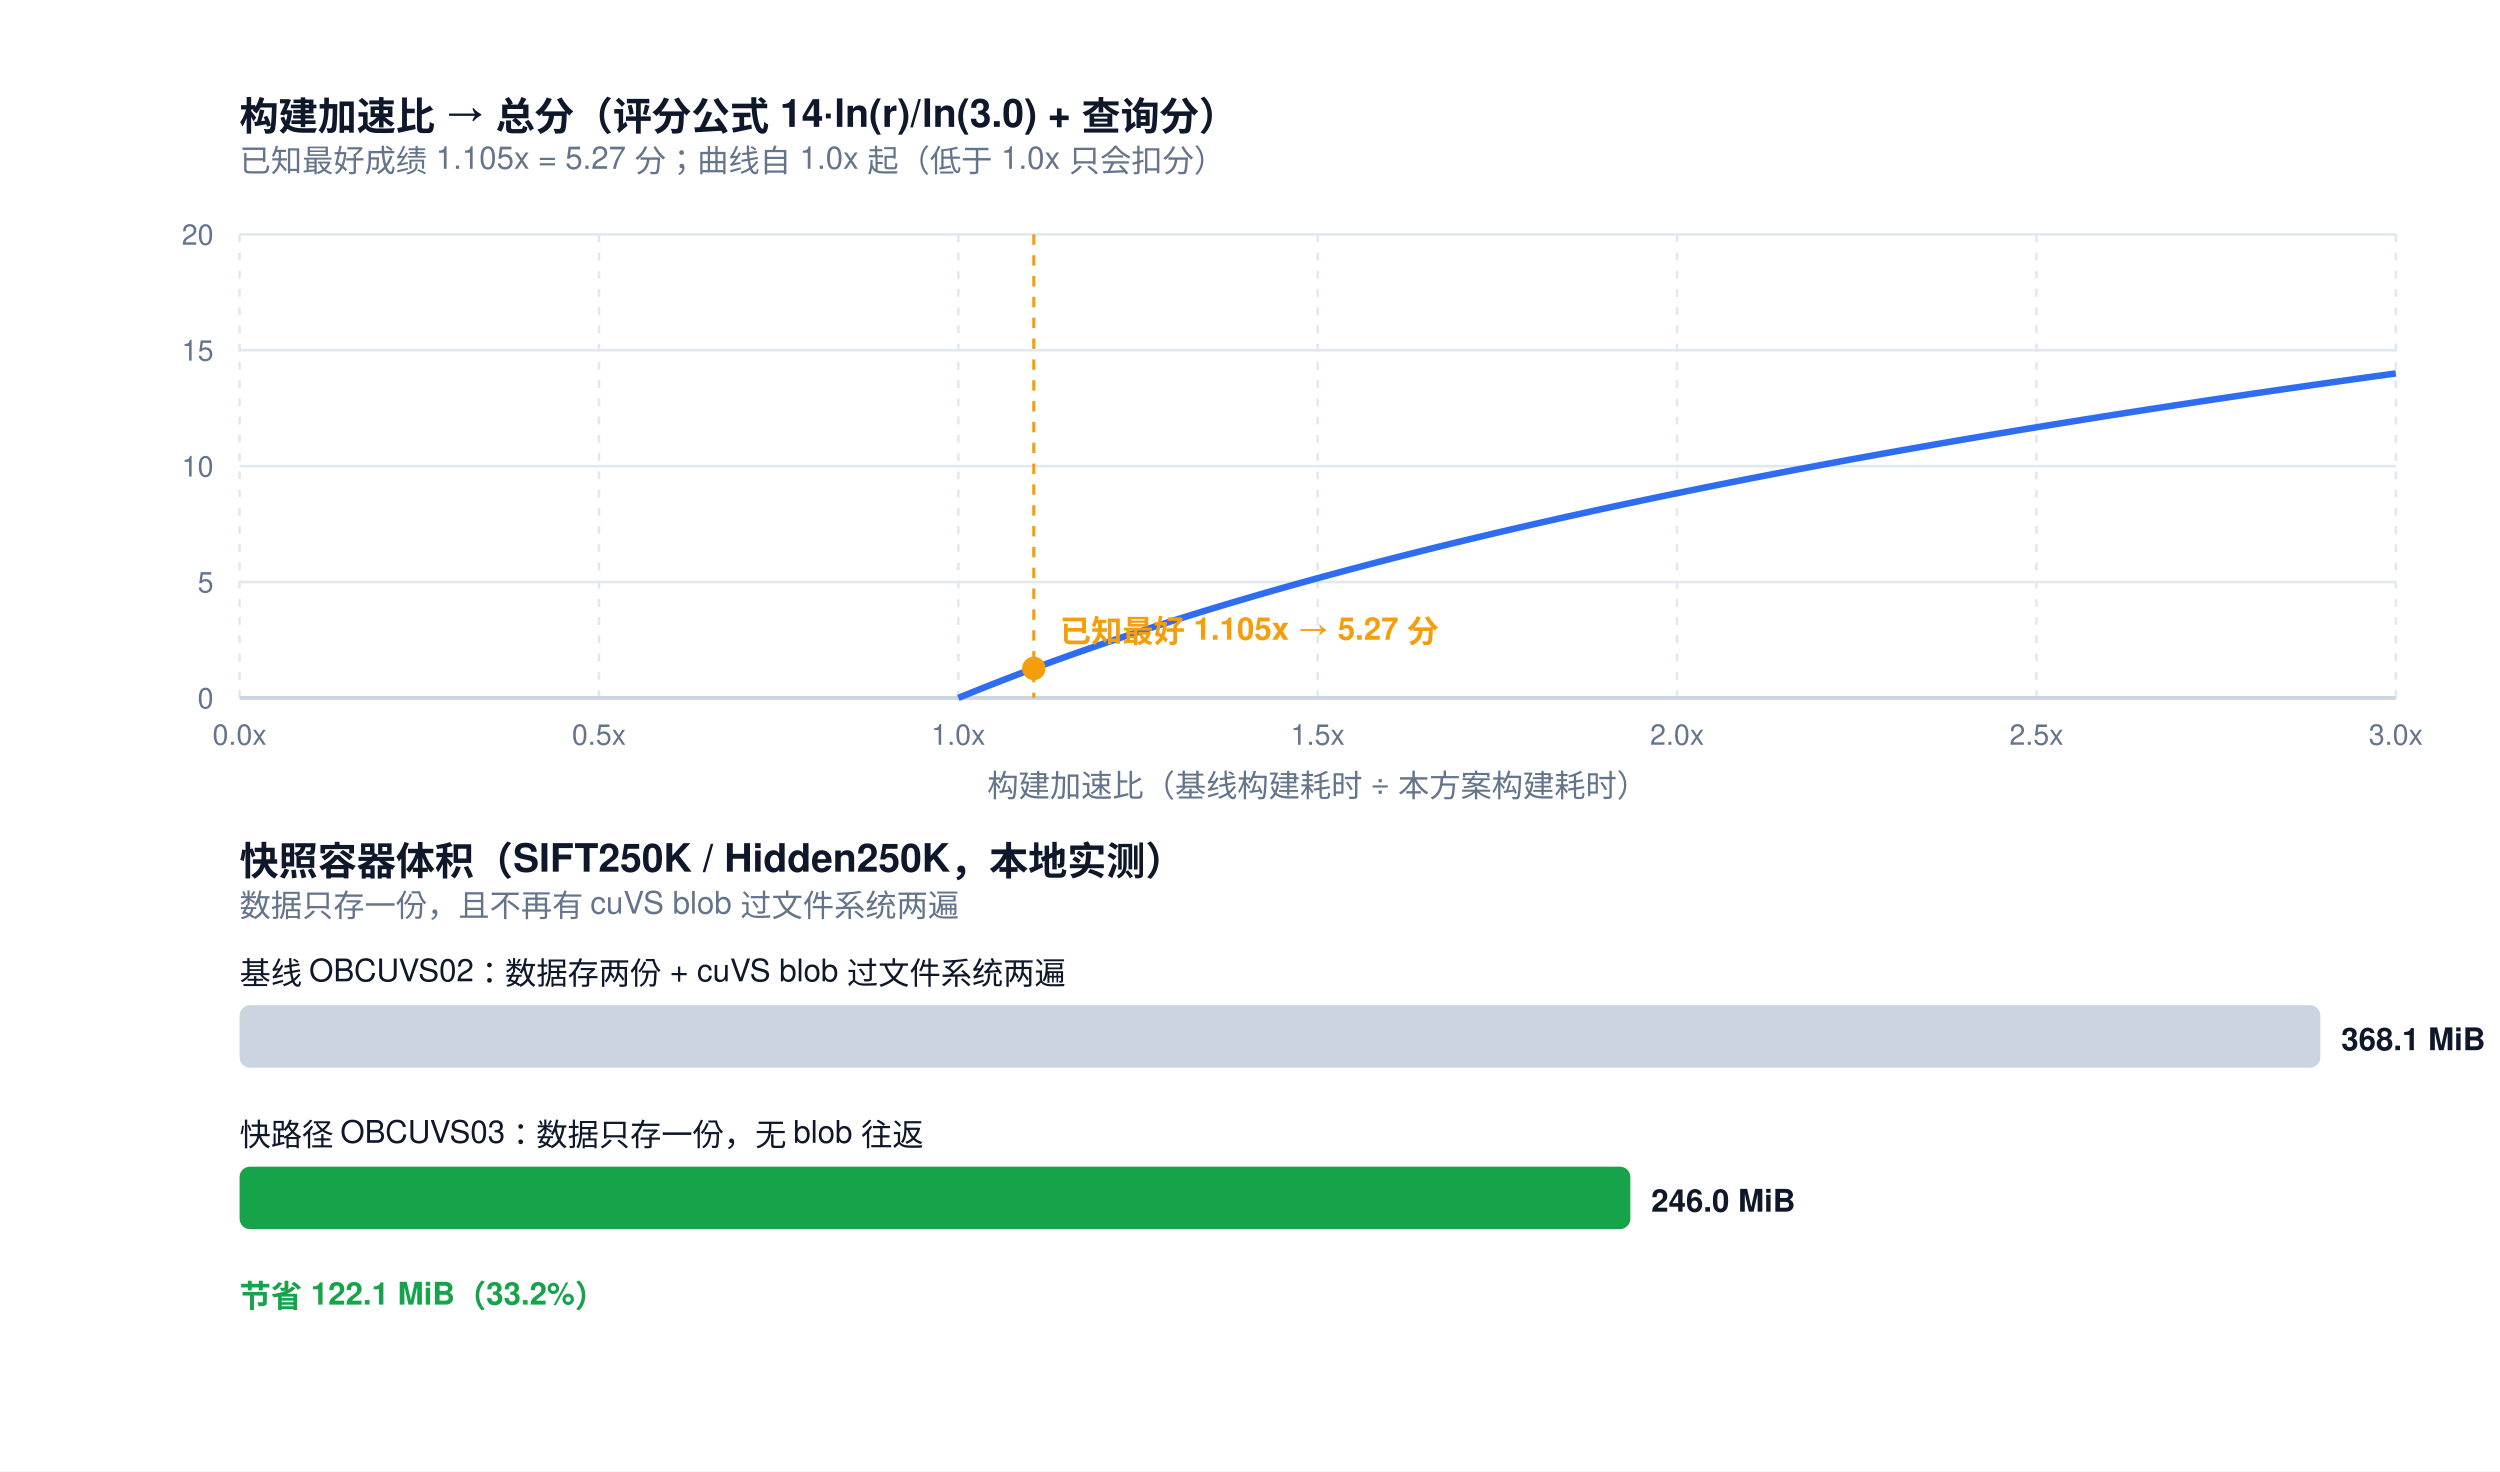
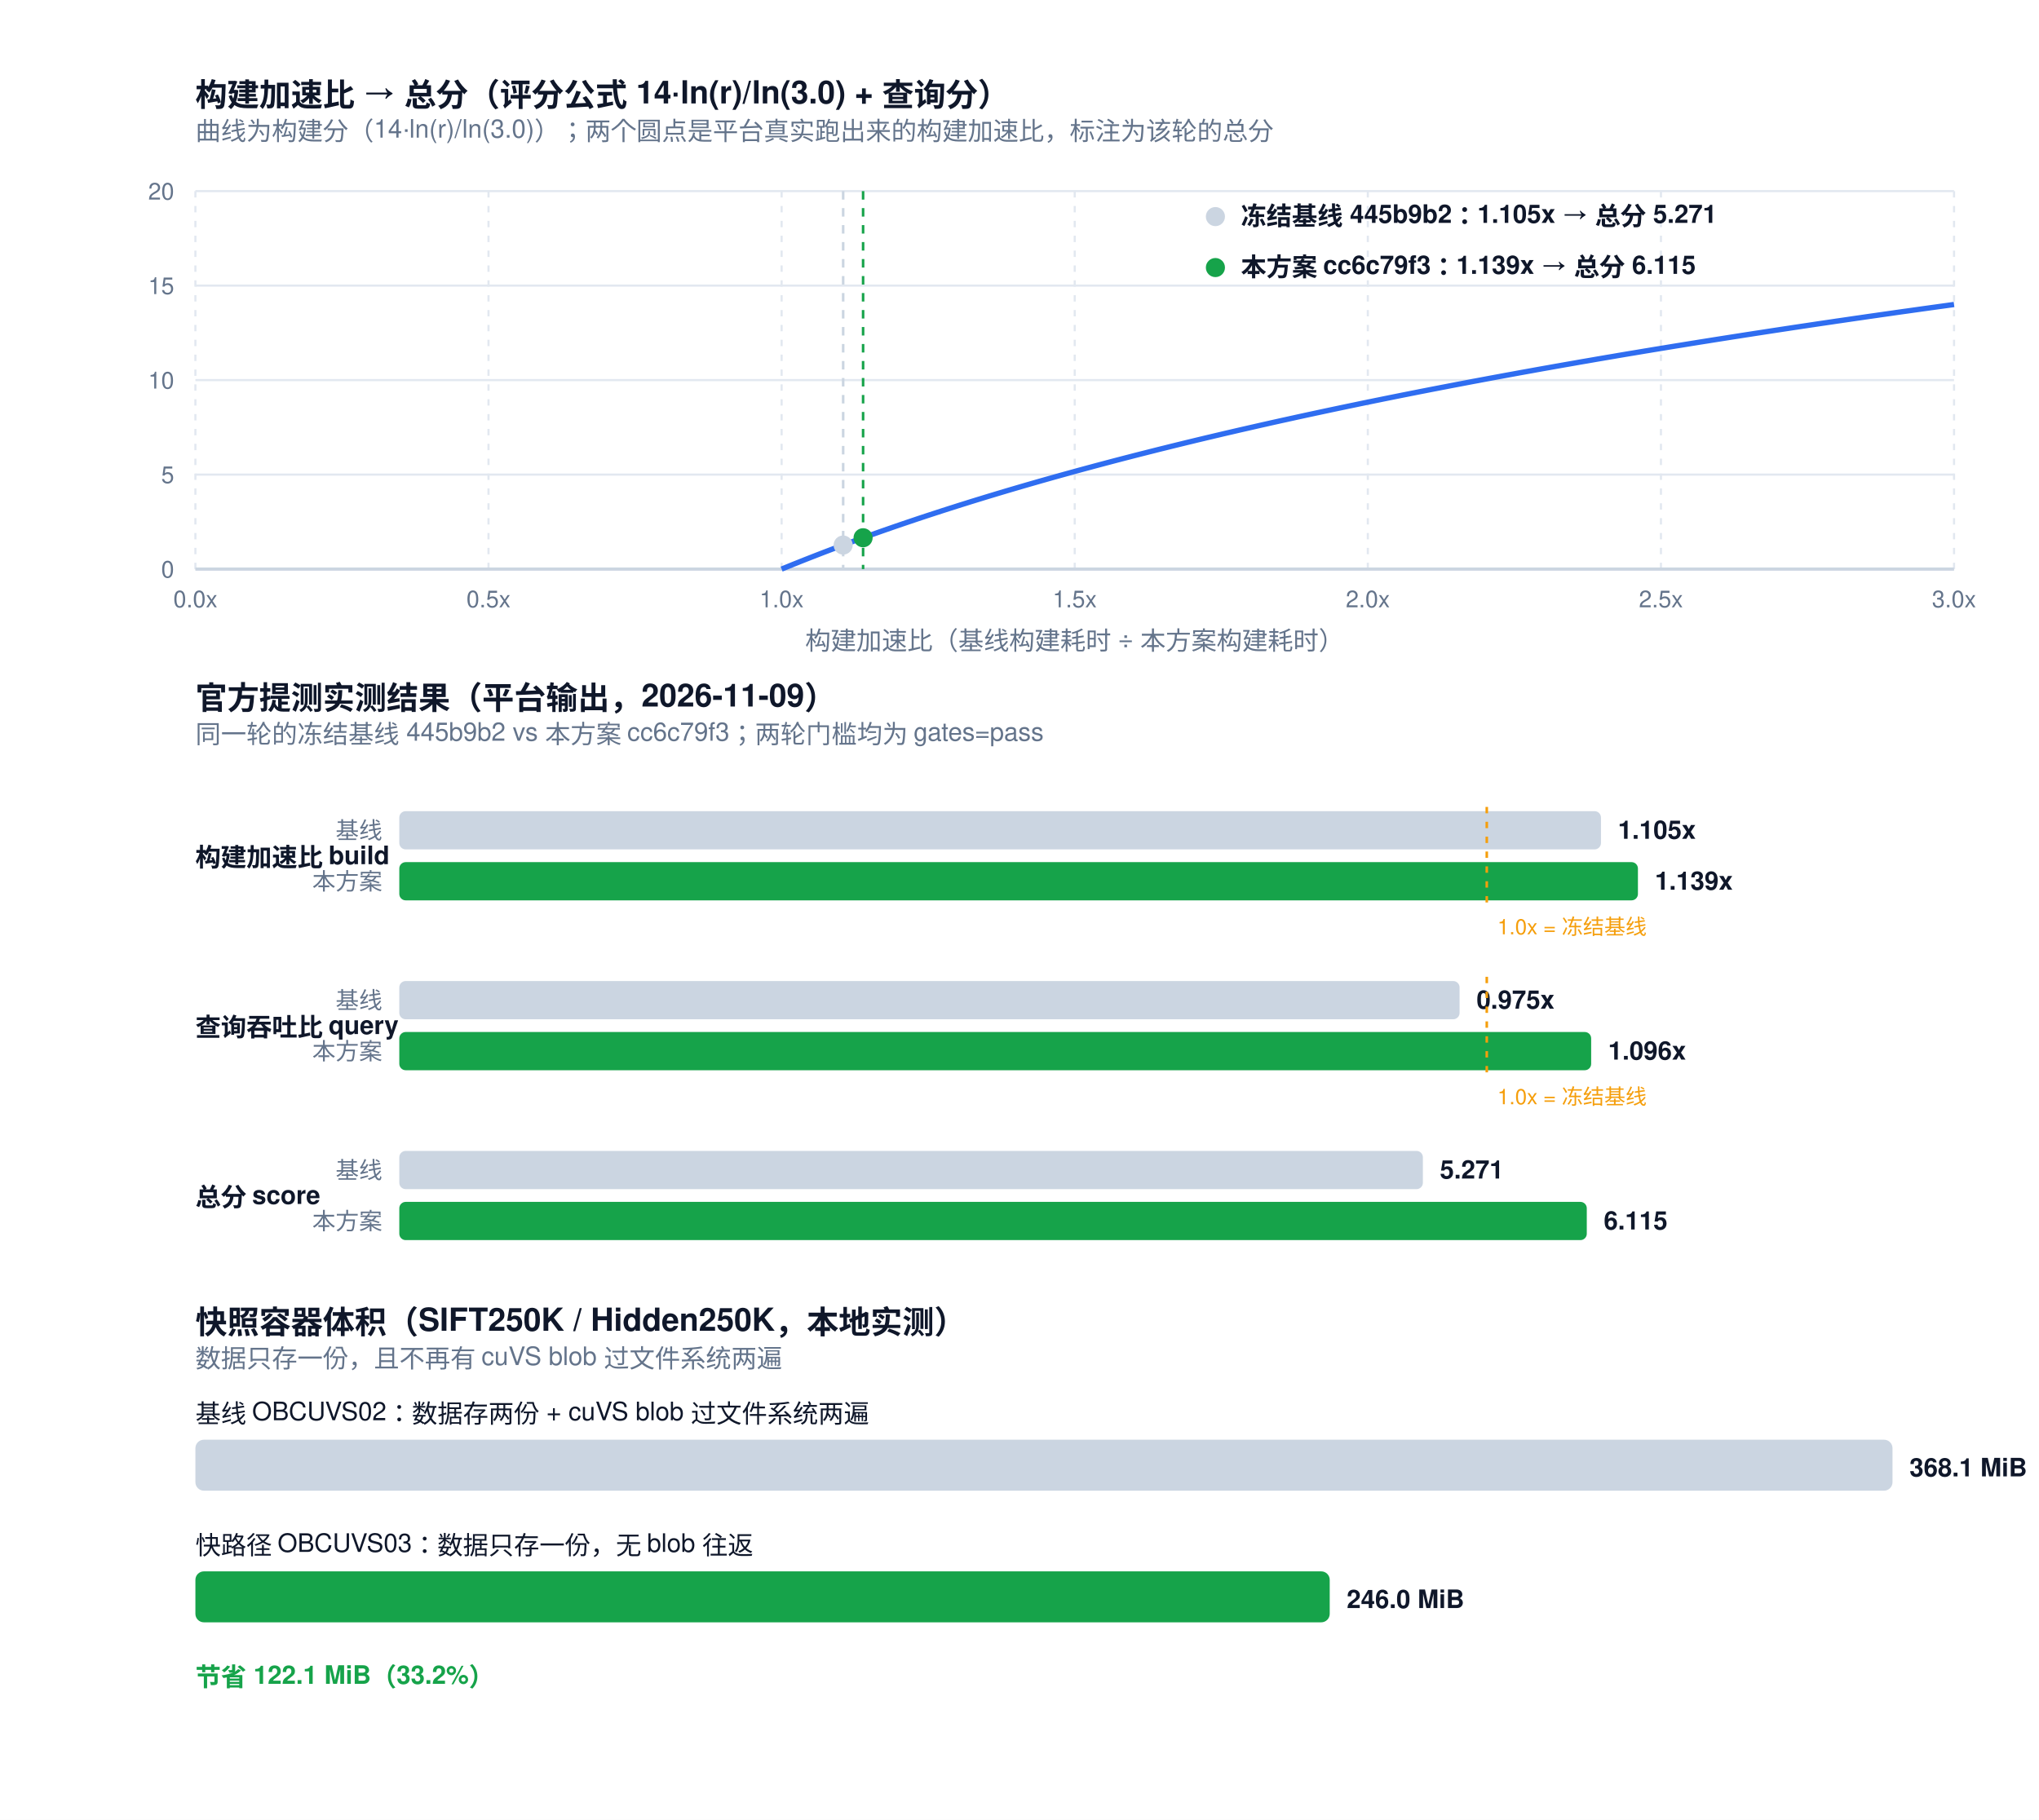
- <svg xmlns="http://www.w3.org/2000/svg" width="960" height="565" viewBox="0 0 960 565" font-family="Segoe UI, PingFang SC, Microsoft YaHei, Helvetica, Arial, sans-serif">
-   <rect x="0.00" y="0.00" width="960.00" height="565.00" fill="#ffffff" />
+ <svg xmlns="http://www.w3.org/2000/svg" width="960" height="857" viewBox="0 0 960 857" font-family="Segoe UI, PingFang SC, Microsoft YaHei, Helvetica, Arial, sans-serif">
+   <rect x="0.00" y="0.00" width="960.00" height="857.00" fill="#ffffff" />
  <text x="92.00" y="50.00" font-family="Segoe UI, PingFang SC, Microsoft YaHei, Helvetica, Arial, sans-serif" font-size="15" fill="#0f172a" text-anchor="start" font-weight="600">构建加速比 → 总分（评分公式 14·ln(r)/ln(3.0) + 查询分）</text>
-   <text x="92.00" y="66.00" font-family="Segoe UI, PingFang SC, Microsoft YaHei, Helvetica, Arial, sans-serif" font-size="12" fill="#64748b" text-anchor="start" font-weight="normal">已知最好成绩 1.105x = 5.27 分；曲线自 1.0x 起（低于 1.0x 只会扣分）</text>
+   <text x="92.00" y="66.00" font-family="Segoe UI, PingFang SC, Microsoft YaHei, Helvetica, Arial, sans-serif" font-size="12" fill="#64748b" text-anchor="start" font-weight="normal">曲线为构建分（14·ln(r)/ln(3.0)）；两个圆点是平台真实跑出来的构建加速比，标注为该轮的总分</text>
  <line x1="92.00" y1="268.00" x2="920.00" y2="268.00" stroke="#e2e8f0" stroke-width="1" />
  <text x="82.00" y="272.00" font-family="Segoe UI, PingFang SC, Microsoft YaHei, Helvetica, Arial, sans-serif" font-size="11" fill="#64748b" text-anchor="end" font-weight="normal">0</text>
  <line x1="92.00" y1="223.50" x2="920.00" y2="223.50" stroke="#e2e8f0" stroke-width="1" />
  <text x="82.00" y="227.50" font-family="Segoe UI, PingFang SC, Microsoft YaHei, Helvetica, Arial, sans-serif" font-size="11" fill="#64748b" text-anchor="end" font-weight="normal">5</text>
  <line x1="92.00" y1="179.00" x2="920.00" y2="179.00" stroke="#e2e8f0" stroke-width="1" />
  <text x="82.00" y="183.00" font-family="Segoe UI, PingFang SC, Microsoft YaHei, Helvetica, Arial, sans-serif" font-size="11" fill="#64748b" text-anchor="end" font-weight="normal">10</text>
  <line x1="92.00" y1="134.50" x2="920.00" y2="134.50" stroke="#e2e8f0" stroke-width="1" />
  <text x="82.00" y="138.50" font-family="Segoe UI, PingFang SC, Microsoft YaHei, Helvetica, Arial, sans-serif" font-size="11" fill="#64748b" text-anchor="end" font-weight="normal">15</text>
  <line x1="92.00" y1="90.00" x2="920.00" y2="90.00" stroke="#e2e8f0" stroke-width="1" />
  <text x="82.00" y="94.00" font-family="Segoe UI, PingFang SC, Microsoft YaHei, Helvetica, Arial, sans-serif" font-size="11" fill="#64748b" text-anchor="end" font-weight="normal">20</text>
  <line x1="92.00" y1="90.00" x2="92.00" y2="268.00" stroke="#e2e8f0" stroke-width="1" stroke-dasharray="3 4" />
  <text x="92.00" y="286.00" font-family="Segoe UI, PingFang SC, Microsoft YaHei, Helvetica, Arial, sans-serif" font-size="11" fill="#64748b" text-anchor="middle" font-weight="normal">0.0x</text>
  <line x1="230.00" y1="90.00" x2="230.00" y2="268.00" stroke="#e2e8f0" stroke-width="1" stroke-dasharray="3 4" />
  <text x="230.00" y="286.00" font-family="Segoe UI, PingFang SC, Microsoft YaHei, Helvetica, Arial, sans-serif" font-size="11" fill="#64748b" text-anchor="middle" font-weight="normal">0.5x</text>
  <line x1="368.00" y1="90.00" x2="368.00" y2="268.00" stroke="#e2e8f0" stroke-width="1" stroke-dasharray="3 4" />
  <text x="368.00" y="286.00" font-family="Segoe UI, PingFang SC, Microsoft YaHei, Helvetica, Arial, sans-serif" font-size="11" fill="#64748b" text-anchor="middle" font-weight="normal">1.0x</text>
  <line x1="506.00" y1="90.00" x2="506.00" y2="268.00" stroke="#e2e8f0" stroke-width="1" stroke-dasharray="3 4" />
  <text x="506.00" y="286.00" font-family="Segoe UI, PingFang SC, Microsoft YaHei, Helvetica, Arial, sans-serif" font-size="11" fill="#64748b" text-anchor="middle" font-weight="normal">1.5x</text>
  <line x1="644.00" y1="90.00" x2="644.00" y2="268.00" stroke="#e2e8f0" stroke-width="1" stroke-dasharray="3 4" />
  <text x="644.00" y="286.00" font-family="Segoe UI, PingFang SC, Microsoft YaHei, Helvetica, Arial, sans-serif" font-size="11" fill="#64748b" text-anchor="middle" font-weight="normal">2.0x</text>
  <line x1="782.00" y1="90.00" x2="782.00" y2="268.00" stroke="#e2e8f0" stroke-width="1" stroke-dasharray="3 4" />
  <text x="782.00" y="286.00" font-family="Segoe UI, PingFang SC, Microsoft YaHei, Helvetica, Arial, sans-serif" font-size="11" fill="#64748b" text-anchor="middle" font-weight="normal">2.5x</text>
  <line x1="920.00" y1="90.00" x2="920.00" y2="268.00" stroke="#e2e8f0" stroke-width="1" stroke-dasharray="3 4" />
  <text x="920.00" y="286.00" font-family="Segoe UI, PingFang SC, Microsoft YaHei, Helvetica, Arial, sans-serif" font-size="11" fill="#64748b" text-anchor="middle" font-weight="normal">3.0x</text>
  <line x1="92.00" y1="268.00" x2="920.00" y2="268.00" stroke="#cbd5e1" stroke-width="1.5" />
  <path d="M368.00,268.00 L369.84,267.25 L371.68,266.50 L373.52,265.75 L375.36,265.02 L377.20,264.28 L379.04,263.55 L380.88,262.83 L382.72,262.11 L384.56,261.39 L386.40,260.68 L388.24,259.97 L390.08,259.27 L391.92,258.57 L393.76,257.88 L395.60,257.19 L397.44,256.51 L399.28,255.82 L401.12,255.15 L402.96,254.47 L404.80,253.80 L406.64,253.14 L408.48,252.48 L410.32,251.82 L412.16,251.17 L414.00,250.52 L415.84,249.87 L417.68,249.23 L419.52,248.59 L421.36,247.95 L423.20,247.32 L425.04,246.69 L426.88,246.07 L428.72,245.45 L430.56,244.83 L432.40,244.21 L434.24,243.60 L436.08,242.99 L437.92,242.39 L439.76,241.79 L441.60,241.19 L443.44,240.59 L445.28,240.00 L447.12,239.41 L448.96,238.83 L450.80,238.24 L452.64,237.66 L454.48,237.09 L456.32,236.51 L458.16,235.94 L460.00,235.37 L461.84,234.81 L463.68,234.24 L465.52,233.68 L467.36,233.13 L469.20,232.57 L471.04,232.02 L472.88,231.47 L474.72,230.92 L476.56,230.38 L478.40,229.84 L480.24,229.30 L482.08,228.76 L483.92,228.23 L485.76,227.70 L487.60,227.17 L489.44,226.64 L491.28,226.12 L493.12,225.60 L494.96,225.08 L496.80,224.56 L498.64,224.05 L500.48,223.54 L502.32,223.03 L504.16,222.52 L506.00,222.01 L507.84,221.51 L509.68,221.01 L511.52,220.51 L513.36,220.02 L515.20,219.52 L517.04,219.03 L518.88,218.54 L520.72,218.05 L522.56,217.57 L524.40,217.08 L526.24,216.60 L528.08,216.12 L529.92,215.64 L531.76,215.17 L533.60,214.69 L535.44,214.22 L537.28,213.75 L539.12,213.29 L540.96,212.82 L542.80,212.36 L544.64,211.89 L546.48,211.43 L548.32,210.98 L550.16,210.52 L552.00,210.06 L553.84,209.61 L555.68,209.16 L557.52,208.71 L559.36,208.26 L561.20,207.82 L563.04,207.37 L564.88,206.93 L566.72,206.49 L568.56,206.05 L570.40,205.62 L572.24,205.18 L574.08,204.75 L575.92,204.31 L577.76,203.88 L579.60,203.46 L581.44,203.03 L583.28,202.60 L585.12,202.18 L586.96,201.76 L588.80,201.34 L590.64,200.92 L592.48,200.50 L594.32,200.08 L596.16,199.67 L598.00,199.25 L599.84,198.84 L601.68,198.43 L603.52,198.02 L605.36,197.62 L607.20,197.21 L609.04,196.81 L610.88,196.40 L612.72,196.00 L614.56,195.60 L616.40,195.20 L618.24,194.81 L620.08,194.41 L621.92,194.02 L623.76,193.62 L625.60,193.23 L627.44,192.84 L629.28,192.45 L631.12,192.06 L632.96,191.68 L634.80,191.29 L636.64,190.91 L638.48,190.53 L640.32,190.14 L642.16,189.76 L644.00,189.39 L645.84,189.01 L647.68,188.63 L649.52,188.26 L651.36,187.88 L653.20,187.51 L655.04,187.14 L656.88,186.77 L658.72,186.40 L660.56,186.03 L662.40,185.67 L664.24,185.30 L666.08,184.94 L667.92,184.57 L669.76,184.21 L671.60,183.85 L673.44,183.49 L675.28,183.13 L677.12,182.78 L678.96,182.42 L680.80,182.07 L682.64,181.71 L684.48,181.36 L686.32,181.01 L688.16,180.66 L690.00,180.31 L691.84,179.96 L693.68,179.61 L695.52,179.27 L697.36,178.92 L699.20,178.58 L701.04,178.23 L702.88,177.89 L704.72,177.55 L706.56,177.21 L708.40,176.87 L710.24,176.53 L712.08,176.20 L713.92,175.86 L715.76,175.52 L717.60,175.19 L719.44,174.86 L721.28,174.53 L723.12,174.19 L724.96,173.86 L726.80,173.53 L728.64,173.21 L730.48,172.88 L732.32,172.55 L734.16,172.23 L736.00,171.90 L737.84,171.58 L739.68,171.26 L741.52,170.94 L743.36,170.61 L745.20,170.29 L747.04,169.98 L748.88,169.66 L750.72,169.34 L752.56,169.02 L754.40,168.71 L756.24,168.39 L758.08,168.08 L759.92,167.77 L761.76,167.45 L763.60,167.14 L765.44,166.83 L767.28,166.52 L769.12,166.22 L770.96,165.91 L772.80,165.60 L774.64,165.29 L776.48,164.99 L778.32,164.68 L780.16,164.38 L782.00,164.08 L783.84,163.78 L785.68,163.47 L787.52,163.17 L789.36,162.87 L791.20,162.58 L793.04,162.28 L794.88,161.98 L796.72,161.68 L798.56,161.39 L800.40,161.09 L802.24,160.80 L804.08,160.51 L805.92,160.21 L807.76,159.92 L809.60,159.63 L811.44,159.34 L813.28,159.05 L815.12,158.76 L816.96,158.47 L818.80,158.19 L820.64,157.90 L822.48,157.61 L824.32,157.33 L826.16,157.04 L828.00,156.76 L829.84,156.48 L831.68,156.19 L833.52,155.91 L835.36,155.63 L837.20,155.35 L839.04,155.07 L840.88,154.79 L842.72,154.51 L844.56,154.23 L846.40,153.96 L848.24,153.68 L850.08,153.41 L851.92,153.13 L853.76,152.86 L855.60,152.58 L857.44,152.31 L859.28,152.04 L861.12,151.77 L862.96,151.50 L864.80,151.22 L866.64,150.96 L868.48,150.69 L870.32,150.42 L872.16,150.15 L874.00,149.88 L875.84,149.62 L877.68,149.35 L879.52,149.08 L881.36,148.82 L883.20,148.56 L885.04,148.29 L886.88,148.03 L888.72,147.77 L890.56,147.51 L892.40,147.24 L894.24,146.98 L896.08,146.72 L897.92,146.47 L899.76,146.21 L901.60,145.95 L903.44,145.69 L905.28,145.43 L907.12,145.18 L908.96,144.92 L910.80,144.67 L912.64,144.41 L914.48,144.16 L916.32,143.91 L918.16,143.65 L920.00,143.40" stroke="#2f6df0" stroke-width="2.5" fill="none" />
-   <line x1="396.98" y1="90.00" x2="396.98" y2="268.00" stroke="#f59e0b" stroke-width="1.2" stroke-dasharray="4 4" />
-   <circle cx="396.98" cy="256.68" r="4.5" fill="#f59e0b" />
-   <text x="406.98" y="246.68" font-family="Segoe UI, PingFang SC, Microsoft YaHei, Helvetica, Arial, sans-serif" font-size="12" fill="#f59e0b" text-anchor="start" font-weight="600">已知最好 1.105x → 5.27 分</text>
+   <line x1="396.98" y1="90.00" x2="396.98" y2="268.00" stroke="#cbd5e1" stroke-width="1.2" stroke-dasharray="4 4" />
+   <circle cx="396.98" cy="256.68" r="4.5" fill="#cbd5e1" />
+   <line x1="406.36" y1="90.00" x2="406.36" y2="268.00" stroke="#16a34a" stroke-width="1.2" stroke-dasharray="4 4" />
+   <circle cx="406.36" cy="253.24" r="4.5" fill="#16a34a" />
+   <circle cx="572.24" cy="102.00" r="4.5" fill="#cbd5e1" />
+   <text x="584.24" y="106.00" font-family="Segoe UI, PingFang SC, Microsoft YaHei, Helvetica, Arial, sans-serif" font-size="12" fill="#0f172a" text-anchor="start" font-weight="600">冻结基线 445b9b2：1.105x → 总分 5.271</text>
+   <circle cx="572.24" cy="126.00" r="4.5" fill="#16a34a" />
+   <text x="584.24" y="130.00" font-family="Segoe UI, PingFang SC, Microsoft YaHei, Helvetica, Arial, sans-serif" font-size="12" fill="#0f172a" text-anchor="start" font-weight="600">本方案 cc6c79f3：1.139x → 总分 6.115</text>
  <text x="506.00" y="306.00" font-family="Segoe UI, PingFang SC, Microsoft YaHei, Helvetica, Arial, sans-serif" font-size="12" fill="#64748b" text-anchor="middle" font-weight="normal">构建加速比（基线构建耗时 ÷ 本方案构建耗时）</text>
-   <text x="92.00" y="336.00" font-family="Segoe UI, PingFang SC, Microsoft YaHei, Helvetica, Arial, sans-serif" font-size="15" fill="#0f172a" text-anchor="start" font-weight="600">快照容器体积（SIFT250K / Hidden250K，本地实测）</text>
-   <text x="92.00" y="352.00" font-family="Segoe UI, PingFang SC, Microsoft YaHei, Helvetica, Arial, sans-serif" font-size="12" fill="#64748b" text-anchor="start" font-weight="normal">数据只存一份，且不再有 cuVS blob 过文件系统两遍</text>
-   <text x="92.00" y="378.00" font-family="Segoe UI, PingFang SC, Microsoft YaHei, Helvetica, Arial, sans-serif" font-size="12" fill="#0f172a" text-anchor="start" font-weight="normal">基线 OBCUVS02：数据存两份 + cuVS blob 过文件系统两遍</text>
-   <rect x="92.00" y="386.00" width="799.03" height="24.00" fill="#cbd5e1" rx="4" />
-   <text x="899.03" y="403.28" font-family="Segoe UI, PingFang SC, Microsoft YaHei, Helvetica, Arial, sans-serif" font-size="12" fill="#0f172a" text-anchor="start" font-weight="600">368.1 MiB</text>
-   <text x="92.00" y="440.00" font-family="Segoe UI, PingFang SC, Microsoft YaHei, Helvetica, Arial, sans-serif" font-size="12" fill="#0f172a" text-anchor="start" font-weight="normal">快路径 OBCUVS03：数据只存一份，无 blob 往返</text>
-   <rect x="92.00" y="448.00" width="534.06" height="24.00" fill="#16a34a" rx="4" />
-   <text x="634.06" y="465.28" font-family="Segoe UI, PingFang SC, Microsoft YaHei, Helvetica, Arial, sans-serif" font-size="12" fill="#0f172a" text-anchor="start" font-weight="600">246.0 MiB</text>
-   <text x="92.00" y="502.00" font-family="Segoe UI, PingFang SC, Microsoft YaHei, Helvetica, Arial, sans-serif" font-size="12" fill="#16a34a" text-anchor="start" font-weight="600">节省 122.1 MiB（33.2%）</text>
+   <text x="92.00" y="334.00" font-family="Segoe UI, PingFang SC, Microsoft YaHei, Helvetica, Arial, sans-serif" font-size="15" fill="#0f172a" text-anchor="start" font-weight="600">官方提测实测结果（平台输出，2026-11-09）</text>
+   <text x="92.00" y="350.00" font-family="Segoe UI, PingFang SC, Microsoft YaHei, Helvetica, Arial, sans-serif" font-size="12" fill="#64748b" text-anchor="start" font-weight="normal">同一轮的冻结基线 445b9b2  vs  本方案 cc6c79f3；两轮门槛均为 gates=pass</text>
+   <text x="92.00" y="408.00" font-family="Segoe UI, PingFang SC, Microsoft YaHei, Helvetica, Arial, sans-serif" font-size="12" fill="#0f172a" text-anchor="start" font-weight="600">构建加速比 build</text>
+   <text x="180.00" y="395.00" font-family="Segoe UI, PingFang SC, Microsoft YaHei, Helvetica, Arial, sans-serif" font-size="11" fill="#64748b" text-anchor="end" font-weight="normal">基线</text>
+   <rect x="188.00" y="382.00" width="565.76" height="18.00" fill="#cbd5e1" rx="3" />
+   <text x="761.76" y="395.00" font-family="Segoe UI, PingFang SC, Microsoft YaHei, Helvetica, Arial, sans-serif" font-size="12" fill="#0f172a" text-anchor="start" font-weight="600">1.105x</text>
+   <text x="180.00" y="419.00" font-family="Segoe UI, PingFang SC, Microsoft YaHei, Helvetica, Arial, sans-serif" font-size="11" fill="#64748b" text-anchor="end" font-weight="normal">本方案</text>
+   <rect x="188.00" y="406.00" width="583.17" height="18.00" fill="#16a34a" rx="3" />
+   <text x="779.17" y="419.00" font-family="Segoe UI, PingFang SC, Microsoft YaHei, Helvetica, Arial, sans-serif" font-size="12" fill="#0f172a" text-anchor="start" font-weight="600">1.139x</text>
+   <line x1="700.00" y1="380.00" x2="700.00" y2="428.00" stroke="#f59e0b" stroke-width="1.2" stroke-dasharray="3 4" />
+   <text x="705.00" y="440.00" font-family="Segoe UI, PingFang SC, Microsoft YaHei, Helvetica, Arial, sans-serif" font-size="10" fill="#f59e0b" text-anchor="start" font-weight="normal">1.0x = 冻结基线</text>
+   <text x="92.00" y="488.00" font-family="Segoe UI, PingFang SC, Microsoft YaHei, Helvetica, Arial, sans-serif" font-size="12" fill="#0f172a" text-anchor="start" font-weight="600">查询吞吐比 query</text>
+   <text x="180.00" y="475.00" font-family="Segoe UI, PingFang SC, Microsoft YaHei, Helvetica, Arial, sans-serif" font-size="11" fill="#64748b" text-anchor="end" font-weight="normal">基线</text>
+   <rect x="188.00" y="462.00" width="499.20" height="18.00" fill="#cbd5e1" rx="3" />
+   <text x="695.20" y="475.00" font-family="Segoe UI, PingFang SC, Microsoft YaHei, Helvetica, Arial, sans-serif" font-size="12" fill="#0f172a" text-anchor="start" font-weight="600">0.975x</text>
+   <text x="180.00" y="499.00" font-family="Segoe UI, PingFang SC, Microsoft YaHei, Helvetica, Arial, sans-serif" font-size="11" fill="#64748b" text-anchor="end" font-weight="normal">本方案</text>
+   <rect x="188.00" y="486.00" width="561.15" height="18.00" fill="#16a34a" rx="3" />
+   <text x="757.15" y="499.00" font-family="Segoe UI, PingFang SC, Microsoft YaHei, Helvetica, Arial, sans-serif" font-size="12" fill="#0f172a" text-anchor="start" font-weight="600">1.096x</text>
+   <line x1="700.00" y1="460.00" x2="700.00" y2="508.00" stroke="#f59e0b" stroke-width="1.2" stroke-dasharray="3 4" />
+   <text x="705.00" y="520.00" font-family="Segoe UI, PingFang SC, Microsoft YaHei, Helvetica, Arial, sans-serif" font-size="10" fill="#f59e0b" text-anchor="start" font-weight="normal">1.0x = 冻结基线</text>
+   <text x="92.00" y="568.00" font-family="Segoe UI, PingFang SC, Microsoft YaHei, Helvetica, Arial, sans-serif" font-size="12" fill="#0f172a" text-anchor="start" font-weight="600">总分 score</text>
+   <text x="180.00" y="555.00" font-family="Segoe UI, PingFang SC, Microsoft YaHei, Helvetica, Arial, sans-serif" font-size="11" fill="#64748b" text-anchor="end" font-weight="normal">基线</text>
+   <rect x="188.00" y="542.00" width="481.92" height="18.00" fill="#cbd5e1" rx="3" />
+   <text x="677.92" y="555.00" font-family="Segoe UI, PingFang SC, Microsoft YaHei, Helvetica, Arial, sans-serif" font-size="12" fill="#0f172a" text-anchor="start" font-weight="600">5.271</text>
+   <text x="180.00" y="579.00" font-family="Segoe UI, PingFang SC, Microsoft YaHei, Helvetica, Arial, sans-serif" font-size="11" fill="#64748b" text-anchor="end" font-weight="normal">本方案</text>
+   <rect x="188.00" y="566.00" width="559.09" height="18.00" fill="#16a34a" rx="3" />
+   <text x="755.09" y="579.00" font-family="Segoe UI, PingFang SC, Microsoft YaHei, Helvetica, Arial, sans-serif" font-size="12" fill="#0f172a" text-anchor="start" font-weight="600">6.115</text>
+   <text x="92.00" y="628.00" font-family="Segoe UI, PingFang SC, Microsoft YaHei, Helvetica, Arial, sans-serif" font-size="15" fill="#0f172a" text-anchor="start" font-weight="600">快照容器体积（SIFT250K / Hidden250K，本地实测）</text>
+   <text x="92.00" y="644.00" font-family="Segoe UI, PingFang SC, Microsoft YaHei, Helvetica, Arial, sans-serif" font-size="12" fill="#64748b" text-anchor="start" font-weight="normal">数据只存一份，且不再有 cuVS blob 过文件系统两遍</text>
+   <text x="92.00" y="670.00" font-family="Segoe UI, PingFang SC, Microsoft YaHei, Helvetica, Arial, sans-serif" font-size="12" fill="#0f172a" text-anchor="start" font-weight="normal">基线 OBCUVS02：数据存两份 + cuVS blob 过文件系统两遍</text>
+   <rect x="92.00" y="678.00" width="799.03" height="24.00" fill="#cbd5e1" rx="4" />
+   <text x="899.03" y="695.28" font-family="Segoe UI, PingFang SC, Microsoft YaHei, Helvetica, Arial, sans-serif" font-size="12" fill="#0f172a" text-anchor="start" font-weight="600">368.1 MiB</text>
+   <text x="92.00" y="732.00" font-family="Segoe UI, PingFang SC, Microsoft YaHei, Helvetica, Arial, sans-serif" font-size="12" fill="#0f172a" text-anchor="start" font-weight="normal">快路径 OBCUVS03：数据只存一份，无 blob 往返</text>
+   <rect x="92.00" y="740.00" width="534.06" height="24.00" fill="#16a34a" rx="4" />
+   <text x="634.06" y="757.28" font-family="Segoe UI, PingFang SC, Microsoft YaHei, Helvetica, Arial, sans-serif" font-size="12" fill="#0f172a" text-anchor="start" font-weight="600">246.0 MiB</text>
+   <text x="92.00" y="794.00" font-family="Segoe UI, PingFang SC, Microsoft YaHei, Helvetica, Arial, sans-serif" font-size="12" fill="#16a34a" text-anchor="start" font-weight="600">节省 122.1 MiB（33.2%）</text>
</svg>
